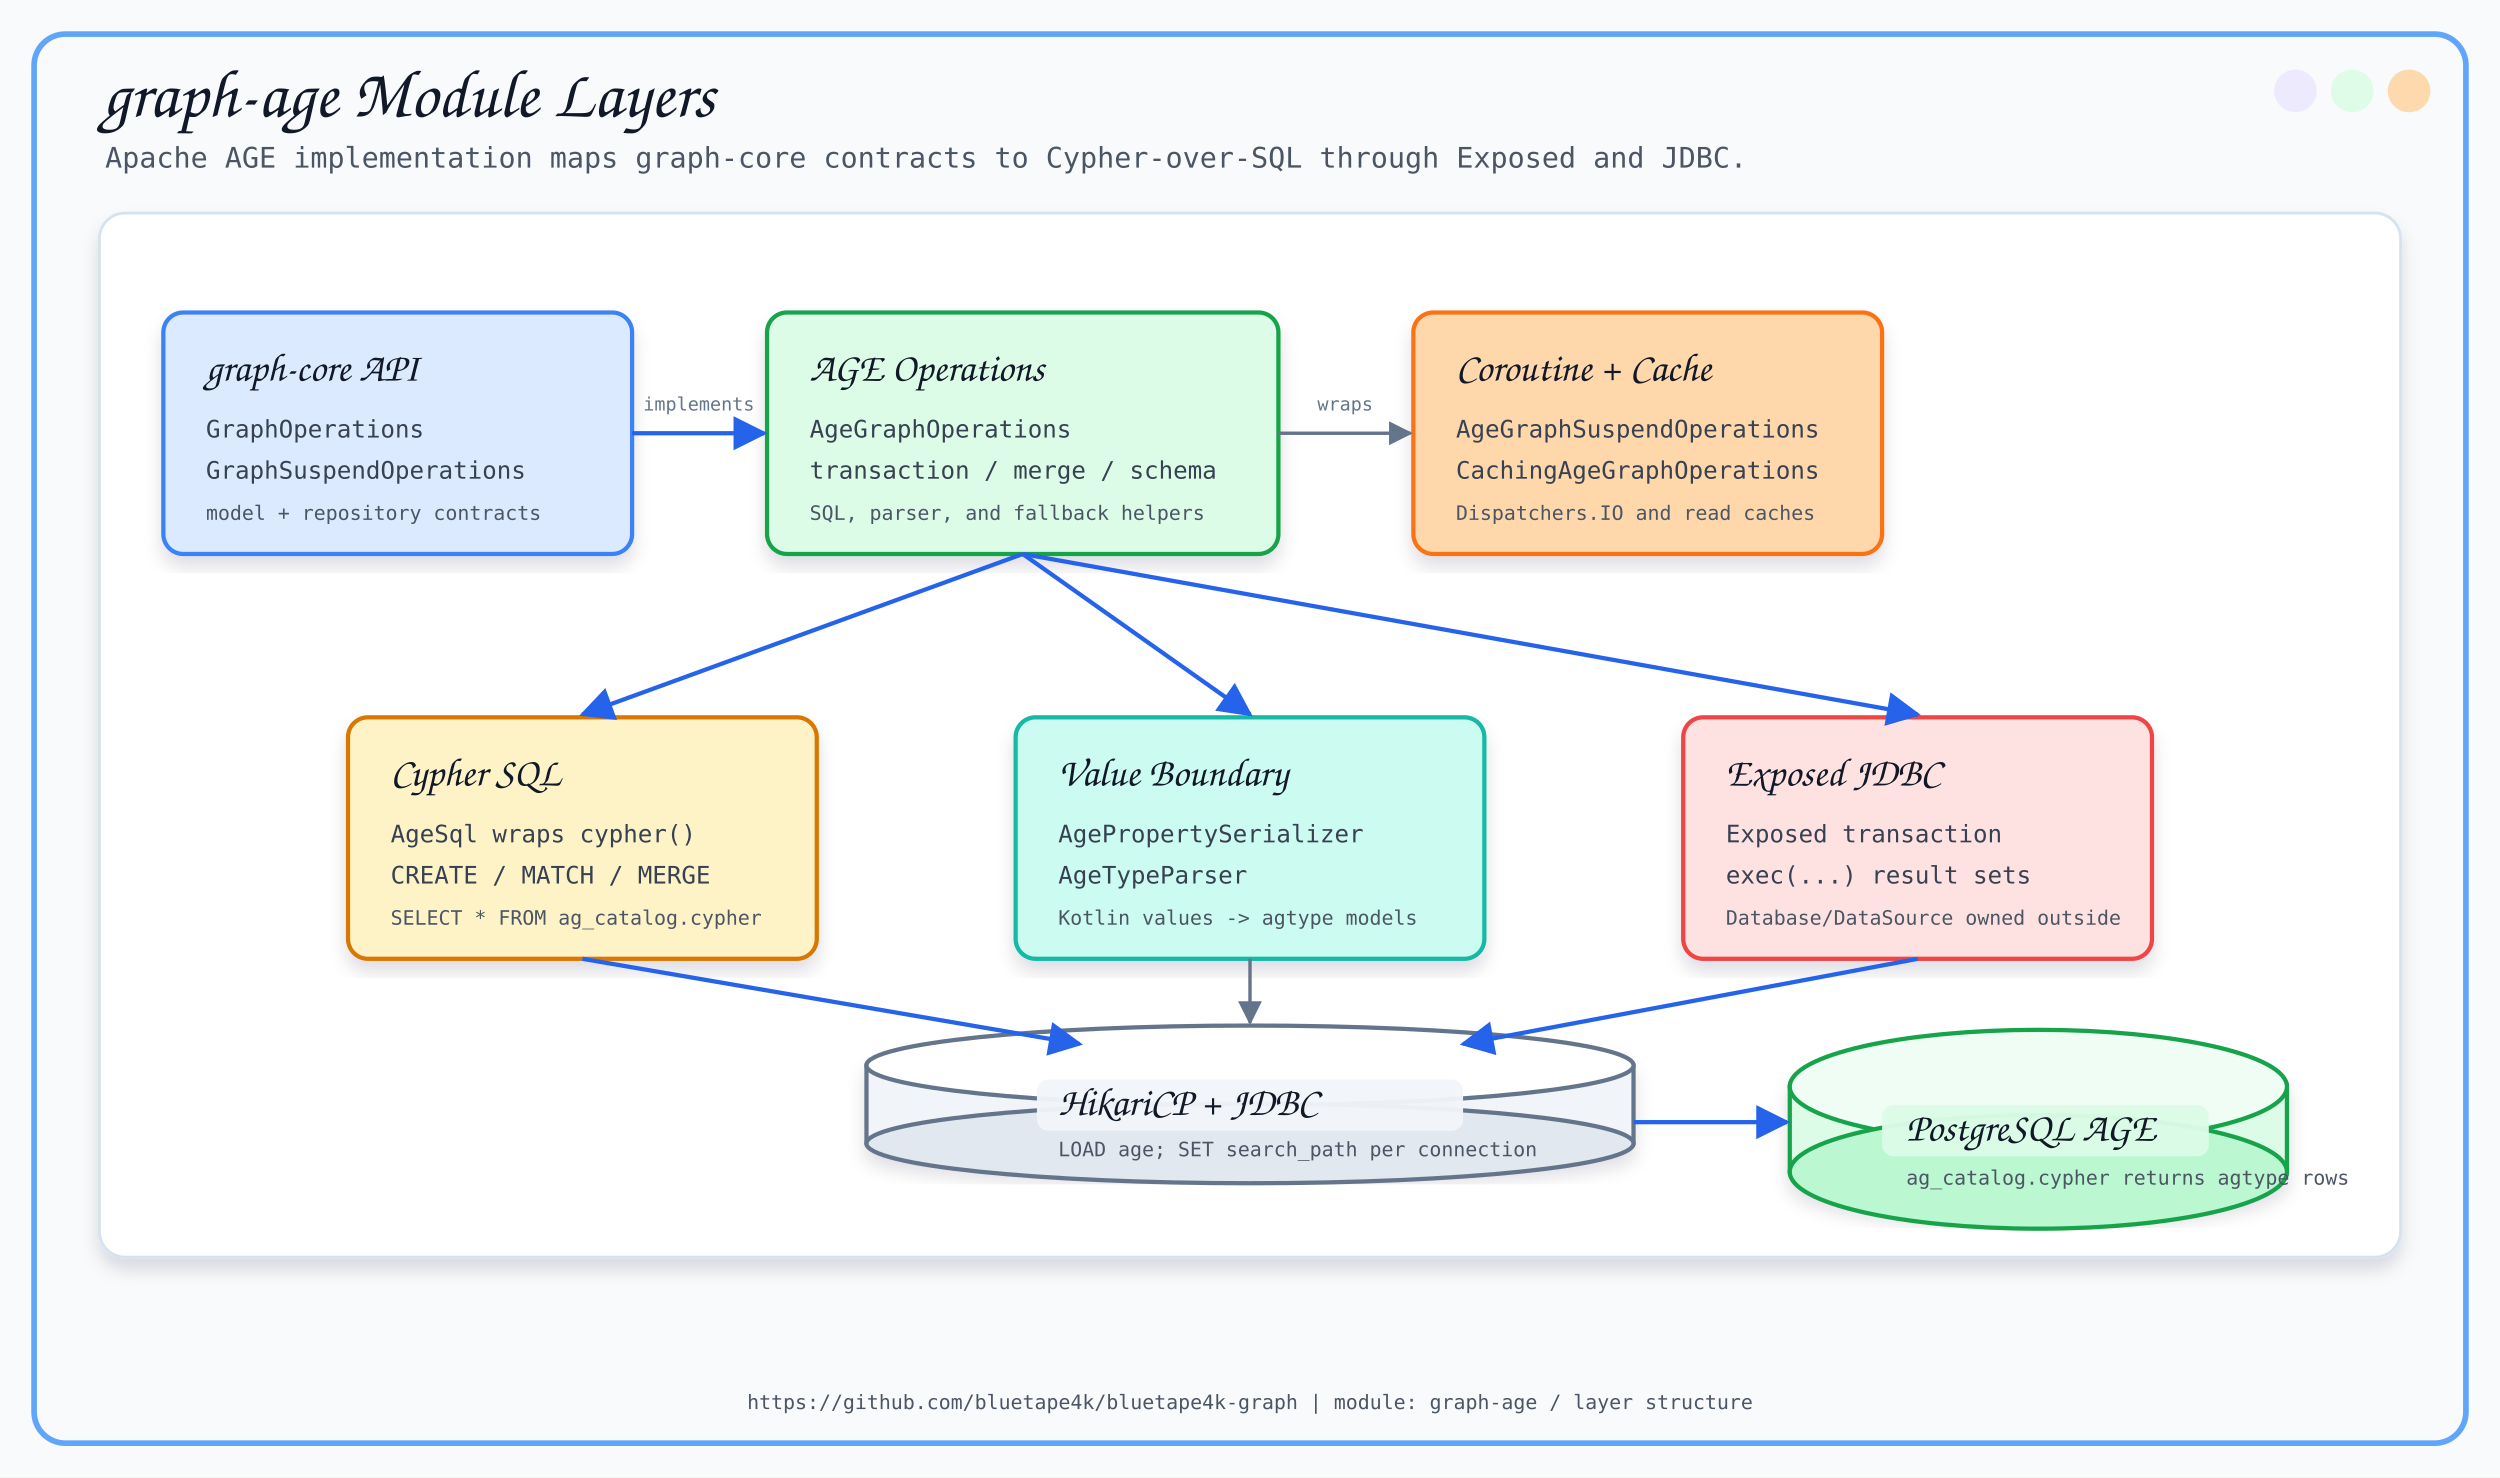
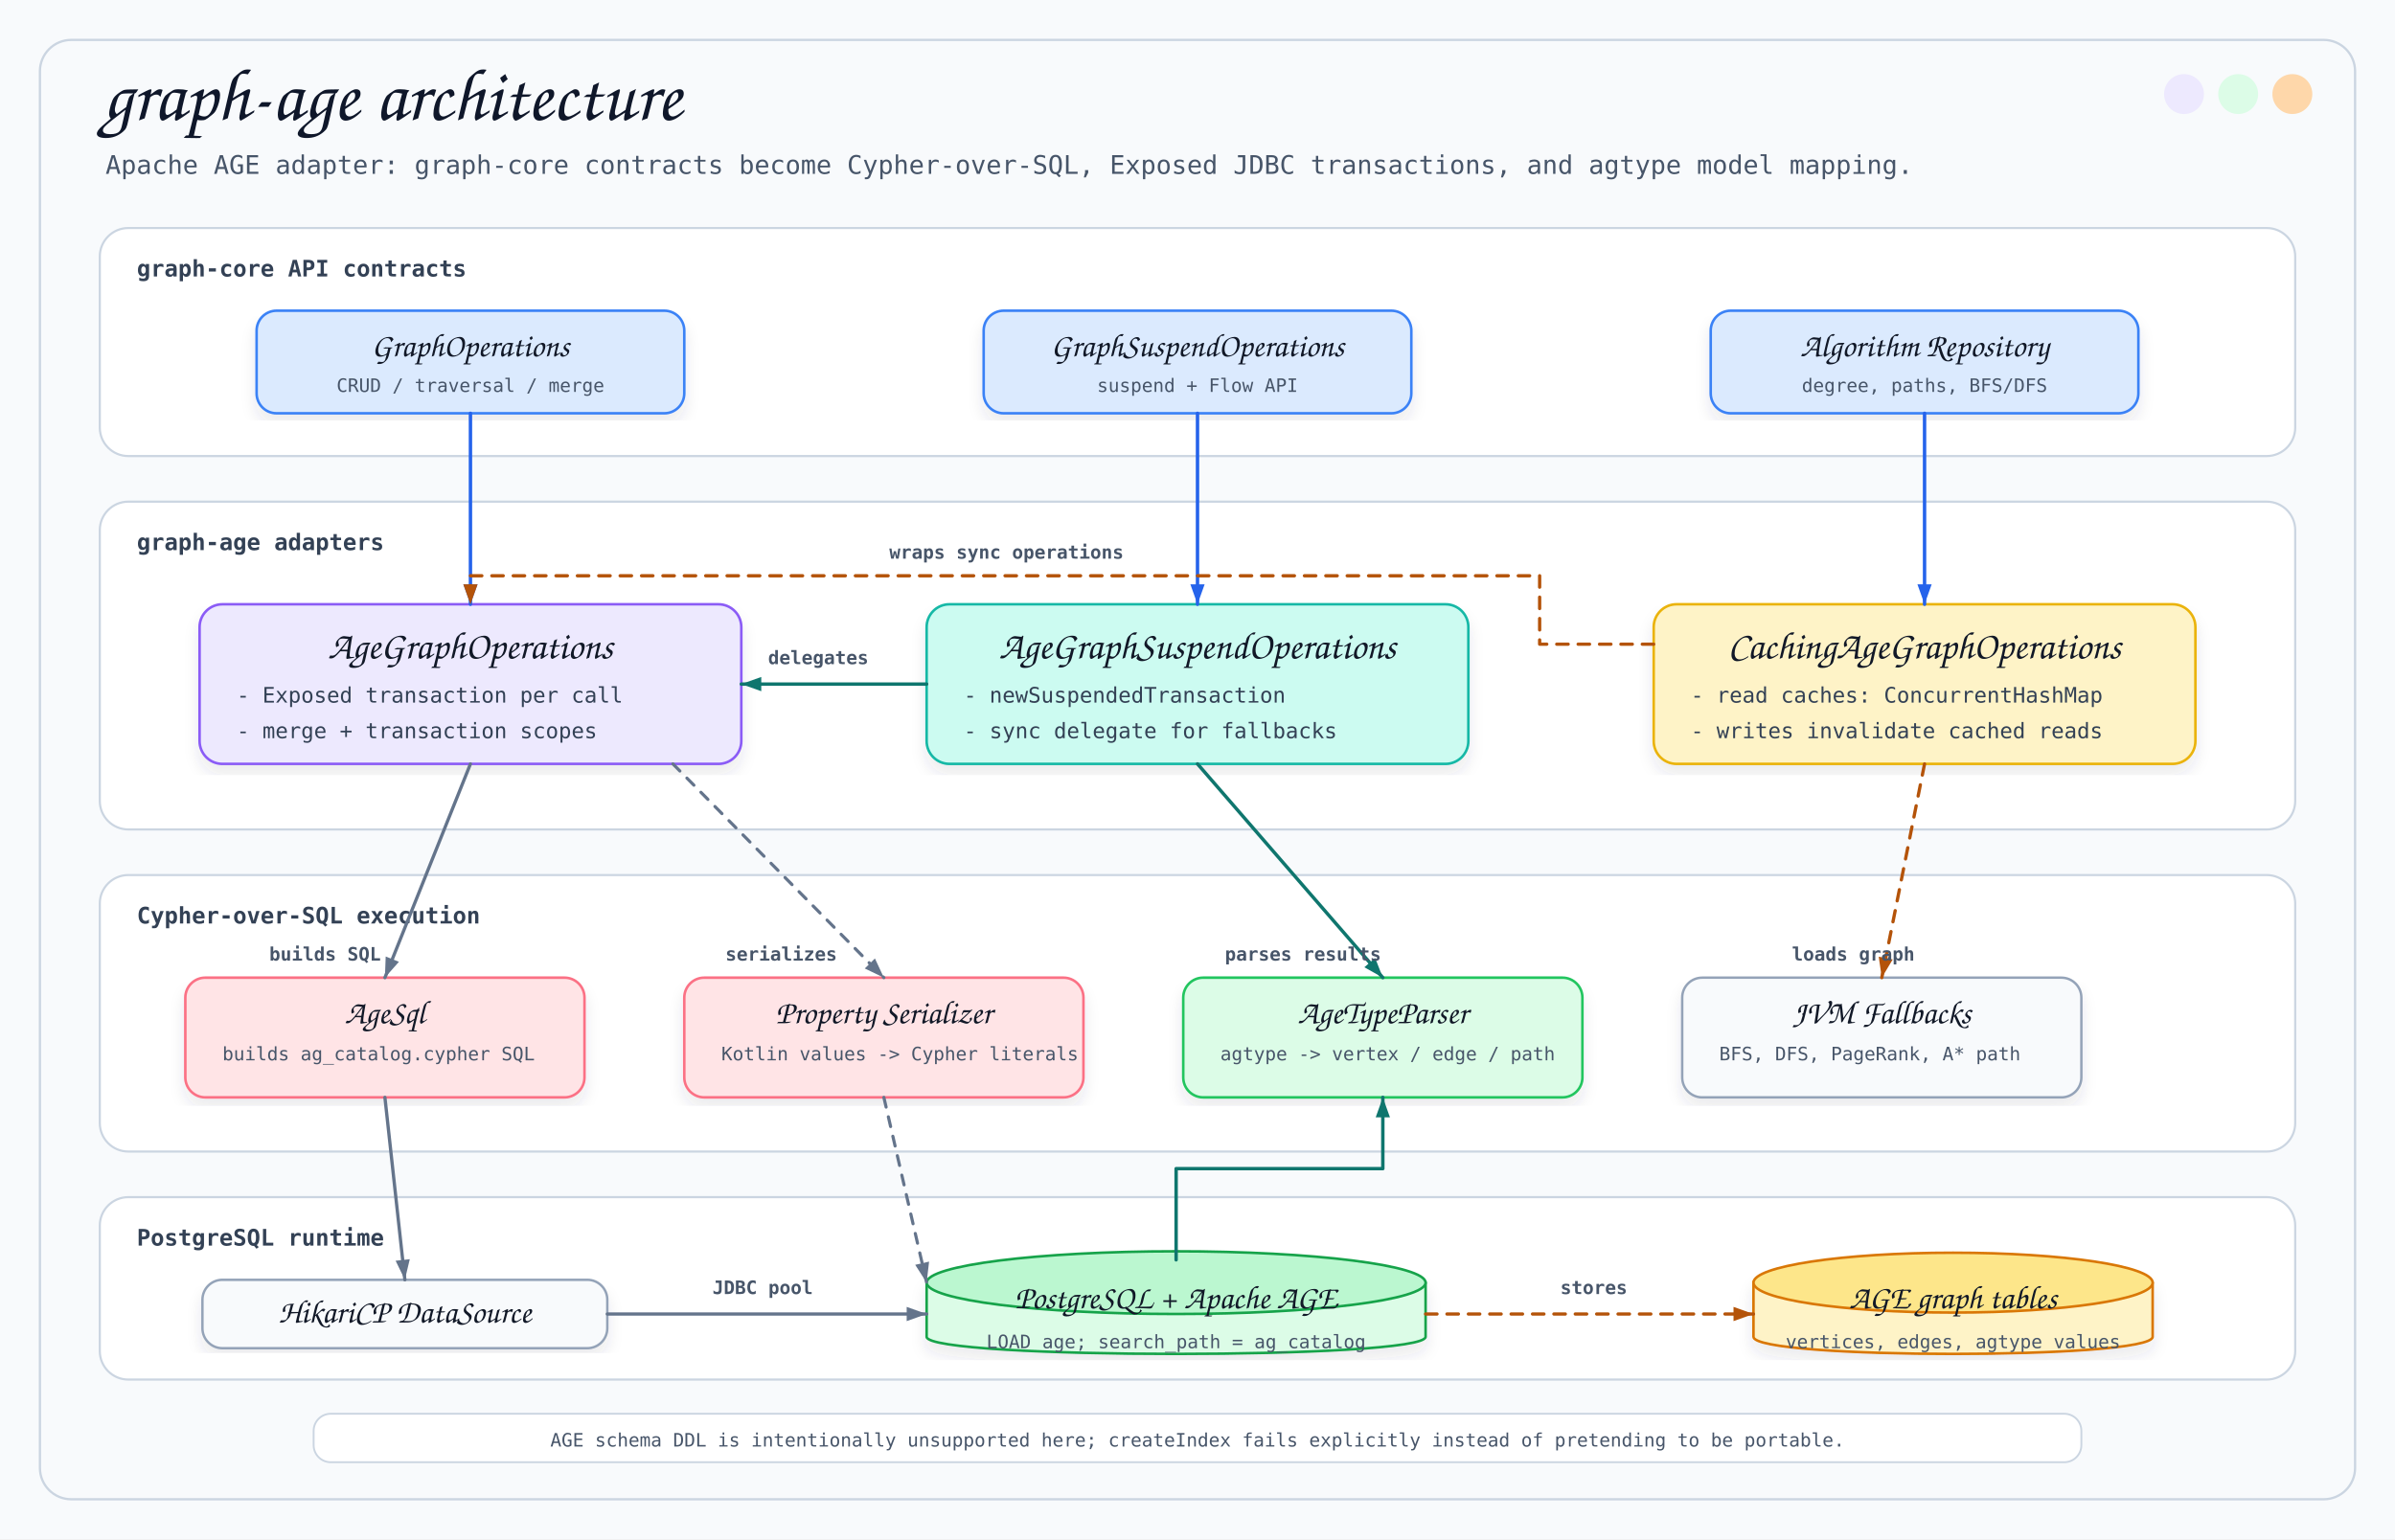
- <svg xmlns="http://www.w3.org/2000/svg" width="1760" height="1040" viewBox="0 0 1760 1040">
+ <svg xmlns="http://www.w3.org/2000/svg" width="1680" height="1080" viewBox="0 0 1680 1080" role="img" aria-labelledby="title desc">
  <defs>
-     <filter id="softShadow" x="-8%" y="-8%" width="116%" height="116%">
-       <feDropShadow dx="0" dy="8" stdDeviation="6" flood-color="#0F172A" flood-opacity="0.13" />
+     <filter id="shadow" x="-5%" y="-5%" width="110%" height="112%">
+       <feDropShadow dx="0" dy="7" stdDeviation="5" flood-color="#334155" flood-opacity="0.10" />
    </filter>
-     <marker id="arrowBlue" viewBox="0 0 10 10" refX="9" refY="5" markerWidth="8" markerHeight="8" orient="auto">
-       <path d="M 0 0 L 10 5 L 0 10 z" fill="#2563EB" />
+     <marker id="arrowSlate" viewBox="0 0 18 14" refX="16" refY="7" markerWidth="18" markerHeight="14" orient="auto" markerUnits="userSpaceOnUse">
+       <path d="M 2 2 L 16 7 L 2 12 Z" fill="#64748B" />
    </marker>
-     <marker id="arrowSlate" viewBox="0 0 10 10" refX="9" refY="5" markerWidth="7" markerHeight="7" orient="auto">
-       <path d="M 0 0 L 10 5 L 0 10 z" fill="#64748B" />
+     <marker id="arrowBlue" viewBox="0 0 18 14" refX="16" refY="7" markerWidth="18" markerHeight="14" orient="auto" markerUnits="userSpaceOnUse">
+       <path d="M 2 2 L 16 7 L 2 12 Z" fill="#2563EB" />
+     </marker>
+     <marker id="arrowTeal" viewBox="0 0 18 14" refX="16" refY="7" markerWidth="18" markerHeight="14" orient="auto" markerUnits="userSpaceOnUse">
+       <path d="M 2 2 L 16 7 L 2 12 Z" fill="#0F766E" />
+     </marker>
+     <marker id="arrowAmber" viewBox="0 0 18 14" refX="16" refY="7" markerWidth="18" markerHeight="14" orient="auto" markerUnits="userSpaceOnUse">
+       <path d="M 2 2 L 16 7 L 2 12 Z" fill="#B45309" />
    </marker>
  </defs>
  <style>
-     .title { font-family: 'Architects Daughter', cursive; font-size: 48px; fill: #111827; }
-     .subtitle { font-family: 'Comic Mono', monospace; font-size: 20px; fill: #4B5563; }
-     .section { font-family: 'Architects Daughter', cursive; font-size: 28px; fill: #111827; }
-     .small { font-family: 'Comic Mono', monospace; font-size: 17px; fill: #374151; }
-     .tiny { font-family: 'Comic Mono', monospace; font-size: 14px; fill: #4B5563; }
-     .micro { font-family: 'Comic Mono', monospace; font-size: 13px; fill: #64748B; }
-     .card { filter: url(#softShadow); }
-     .arrow { stroke: #2563EB; stroke-width: 3; fill: none; marker-end: url(#arrowBlue); }
-     .softArrow { stroke: #64748B; stroke-width: 2.4; fill: none; marker-end: url(#arrowSlate); }
+     .title { font-family: 'Architects Daughter', cursive; font-size: 52px; fill: #0F172A; }
+     .subtitle { font-family: 'Comic Mono', monospace; font-size: 18px; fill: #475569; }
+     .layerTitle { font-family: 'Comic Mono', monospace; font-size: 16px; font-weight: 700; fill: #334155; letter-spacing: 0; }
+     .cardTitle { font-family: 'Architects Daughter', cursive; font-size: 27px; fill: #111827; }
+     .cardTitleSmall { font-family: 'Architects Daughter', cursive; font-size: 23px; fill: #111827; }
+     .body { font-family: 'Comic Mono', monospace; font-size: 15px; fill: #334155; }
+     .small { font-family: 'Comic Mono', monospace; font-size: 13px; fill: #475569; }
+     .label { font-family: 'Comic Mono', monospace; font-size: 13px; font-weight: 700; fill: #475569; }
+     .layer { fill: #FFFFFF; stroke: #CBD5E1; stroke-width: 1.5; }
+     .card { filter: url(#shadow); }
+     .blue { fill: #DBEAFE; stroke: #3B82F6; stroke-width: 1.8; }
+     .violet { fill: #EDE9FE; stroke: #8B5CF6; stroke-width: 1.8; }
+     .teal { fill: #CCFBF1; stroke: #14B8A6; stroke-width: 1.8; }
+     .amber { fill: #FEF3C7; stroke: #EAB308; stroke-width: 1.8; }
+     .rose { fill: #FFE4E6; stroke: #FB7185; stroke-width: 1.8; }
+     .green { fill: #DCFCE7; stroke: #22C55E; stroke-width: 1.8; }
+     .gray { fill: #F8FAFC; stroke: #94A3B8; stroke-width: 1.7; }
+     .lineSlate { fill: none; stroke: #64748B; stroke-width: 2.3; stroke-linecap: round; stroke-linejoin: round; marker-end: url(#arrowSlate); }
+     .lineBlue { fill: none; stroke: #2563EB; stroke-width: 2.4; stroke-linecap: round; stroke-linejoin: round; marker-end: url(#arrowBlue); }
+     .lineTeal { fill: none; stroke: #0F766E; stroke-width: 2.4; stroke-linecap: round; stroke-linejoin: round; marker-end: url(#arrowTeal); }
+     .lineAmber { fill: none; stroke: #B45309; stroke-width: 2.3; stroke-dasharray: 8 7; stroke-linecap: round; stroke-linejoin: round; marker-end: url(#arrowAmber); }
+     .dashSlate { fill: none; stroke: #64748B; stroke-width: 2.2; stroke-dasharray: 7 7; stroke-linecap: round; stroke-linejoin: round; marker-end: url(#arrowSlate); }
  </style>
-   <rect x="0" y="0" width="1760" height="1040" fill="#F8FAFC" />
-   <rect x="24" y="24" width="1712" height="992" rx="22" fill="none" stroke="#60A5FA" stroke-width="4" />
-   <circle cx="1696" cy="64" r="15" fill="#FED7AA" opacity="0.95" />
-   <circle cx="1656" cy="64" r="15" fill="#DCFCE7" opacity="0.95" />
-   <circle cx="1616" cy="64" r="15" fill="#EDE9FE" opacity="0.95" />
-   <text x="72" y="82" class="title">graph-age Module Layers</text>
-   <text x="74" y="118" class="subtitle">Apache AGE implementation maps graph-core contracts to Cypher-over-SQL through Exposed and JDBC.</text>
-   <rect x="70" y="150" width="1620" height="735" rx="18" fill="#FFFFFF" stroke="#D6E2ED" stroke-width="2" filter="url(#softShadow)" />
-   <rect x="115" y="220" width="330" height="170" rx="14" fill="#DBEAFE" stroke="#3B82F6" stroke-width="3" class="card" />
-   <text x="145" y="268" class="section">graph-core API</text>
-   <text x="145" y="308" class="small">GraphOperations</text>
-   <text x="145" y="337" class="small">GraphSuspendOperations</text>
-   <text x="145" y="366" class="tiny">model + repository contracts</text>
-   <rect x="540" y="220" width="360" height="170" rx="14" fill="#DCFCE7" stroke="#16A34A" stroke-width="3" class="card" />
-   <text x="570" y="268" class="section">AGE Operations</text>
-   <text x="570" y="308" class="small">AgeGraphOperations</text>
-   <text x="570" y="337" class="small">transaction / merge / schema</text>
-   <text x="570" y="366" class="tiny">SQL, parser, and fallback helpers</text>
-   <rect x="995" y="220" width="330" height="170" rx="14" fill="#FED7AA" stroke="#F97316" stroke-width="3" class="card" />
-   <text x="1025" y="268" class="section">Coroutine + Cache</text>
-   <text x="1025" y="308" class="small">AgeGraphSuspendOperations</text>
-   <text x="1025" y="337" class="small">CachingAgeGraphOperations</text>
-   <text x="1025" y="366" class="tiny">Dispatchers.IO and read caches</text>
-   <rect x="245" y="505" width="330" height="170" rx="14" fill="#FEF3C7" stroke="#D97706" stroke-width="3" class="card" />
-   <text x="275" y="553" class="section">Cypher SQL</text>
-   <text x="275" y="593" class="small">AgeSql wraps cypher()</text>
-   <text x="275" y="622" class="small">CREATE / MATCH / MERGE</text>
-   <text x="275" y="651" class="tiny">SELECT * FROM ag_catalog.cypher</text>
-   <rect x="715" y="505" width="330" height="170" rx="14" fill="#CCFBF1" stroke="#14B8A6" stroke-width="3" class="card" />
-   <text x="745" y="553" class="section">Value Boundary</text>
-   <text x="745" y="593" class="small">AgePropertySerializer</text>
-   <text x="745" y="622" class="small">AgeTypeParser</text>
-   <text x="745" y="651" class="tiny">Kotlin values -&gt; agtype models</text>
-   <rect x="1185" y="505" width="330" height="170" rx="14" fill="#FEE2E2" stroke="#EF4444" stroke-width="3" class="card" />
-   <text x="1215" y="553" class="section">Exposed JDBC</text>
-   <text x="1215" y="593" class="small">Exposed transaction</text>
-   <text x="1215" y="622" class="small">exec(...) result sets</text>
-   <text x="1215" y="651" class="tiny">Database/DataSource owned outside</text>
-   <path d="M 610 750            C 610 722, 1150 722, 1150 750            L 1150 805            C 1150 833, 610 833, 610 805            Z" fill="#F1F5F9" stroke="#64748B" stroke-width="3" filter="url(#softShadow)" />
-   <ellipse cx="880" cy="750" rx="270" ry="28" fill="#FFFFFF" stroke="#64748B" stroke-width="3" />
-   <ellipse cx="880" cy="805" rx="270" ry="28" fill="#E2E8F0" stroke="#64748B" stroke-width="3" />
-   <rect x="730" y="760" width="300" height="36" rx="8" fill="#F1F5F9" opacity="0.96" />
-   <text x="745" y="785" class="section">HikariCP + JDBC</text>
-   <text x="745" y="814" class="tiny">LOAD age; SET search_path per connection</text>
-   <path d="M 1260 765            C 1260 725, 1610 725, 1610 765            L 1610 825            C 1610 865, 1260 865, 1260 825            Z" fill="#DCFCE7" stroke="#16A34A" stroke-width="3" filter="url(#softShadow)" />
-   <ellipse cx="1435" cy="765" rx="175" ry="40" fill="#F0FDF4" stroke="#16A34A" stroke-width="3" />
-   <ellipse cx="1435" cy="825" rx="175" ry="40" fill="#BBF7D0" stroke="#16A34A" stroke-width="3" />
-   <rect x="1325" y="778" width="230" height="36" rx="8" fill="#DCFCE7" opacity="0.96" />
-   <text x="1342" y="803" class="section">PostgreSQL AGE</text>
-   <text x="1342" y="834" class="tiny">ag_catalog.cypher returns agtype rows</text>
-   <text x="880" y="992" text-anchor="middle" class="tiny">https://github.com/bluetape4k/bluetape4k-graph | module: graph-age / layer structure</text>
-   <path d="M 445 305 L 538 305" class="arrow" />
-   <text x="492" y="289" text-anchor="middle" class="micro">implements</text>
-   <path d="M 900 305 L 993 305" class="softArrow" />
-   <text x="947" y="289" text-anchor="middle" class="micro">wraps</text>
-   <path d="M 720 390 L 410 503" class="arrow" />
-   <path d="M 720 390 L 880 503" class="arrow" />
-   <path d="M 720 390 L 1350 503" class="arrow" />
-   <path d="M 410 675 L 760 735" class="arrow" />
-   <path d="M 880 675 L 880 720" class="softArrow" />
-   <path d="M 1350 675 L 1030 735" class="arrow" />
-   <path d="M 1150 790 L 1258 790" class="arrow" />
+   <rect width="1680" height="1080" fill="#F8FAFC" />
+   <rect x="28" y="28" width="1624" height="1024" rx="22" fill="none" stroke="#CBD5E1" stroke-width="1.6" />
+   <circle cx="1608" cy="66" r="14" fill="#FED7AA" />
+   <circle cx="1570" cy="66" r="14" fill="#DCFCE7" />
+   <circle cx="1532" cy="66" r="14" fill="#EDE9FE" />
+   <text x="72" y="84" class="title">graph-age architecture</text>
+   <text x="74" y="122" class="subtitle">Apache AGE adapter: graph-core contracts become Cypher-over-SQL, Exposed JDBC transactions, and agtype model mapping.</text>
+   <rect x="70" y="160" width="1540" height="160" rx="20" class="layer" />
+   <text x="96" y="194" class="layerTitle">graph-core API contracts</text>
+   <rect x="180" y="218" width="300" height="72" rx="14" class="blue card" />
+   <text x="330" y="250" text-anchor="middle" class="cardTitleSmall">GraphOperations</text>
+   <text x="330" y="275" text-anchor="middle" class="small">CRUD / traversal / merge</text>
+   <rect x="690" y="218" width="300" height="72" rx="14" class="blue card" />
+   <text x="840" y="250" text-anchor="middle" class="cardTitleSmall">GraphSuspendOperations</text>
+   <text x="840" y="275" text-anchor="middle" class="small">suspend + Flow API</text>
+   <rect x="1200" y="218" width="300" height="72" rx="14" class="blue card" />
+   <text x="1350" y="250" text-anchor="middle" class="cardTitleSmall">Algorithm Repository</text>
+   <text x="1350" y="275" text-anchor="middle" class="small">degree, paths, BFS/DFS</text>
+   <rect x="70" y="352" width="1540" height="230" rx="20" class="layer" />
+   <text x="96" y="386" class="layerTitle">graph-age adapters</text>
+   <rect x="140" y="424" width="380" height="112" rx="16" class="violet card" />
+   <text x="330" y="462" text-anchor="middle" class="cardTitle">AgeGraphOperations</text>
+   <text x="166" y="493" class="body">- Exposed transaction per call</text>
+   <text x="166" y="518" class="body">- merge + transaction scopes</text>
+   <rect x="650" y="424" width="380" height="112" rx="16" class="teal card" />
+   <text x="840" y="462" text-anchor="middle" class="cardTitle">AgeGraphSuspendOperations</text>
+   <text x="676" y="493" class="body">- newSuspendedTransaction</text>
+   <text x="676" y="518" class="body">- sync delegate for fallbacks</text>
+   <rect x="1160" y="424" width="380" height="112" rx="16" class="amber card" />
+   <text x="1350" y="462" text-anchor="middle" class="cardTitle">CachingAgeGraphOperations</text>
+   <text x="1186" y="493" class="body">- read caches: ConcurrentHashMap</text>
+   <text x="1186" y="518" class="body">- writes invalidate cached reads</text>
+   <rect x="70" y="614" width="1540" height="194" rx="20" class="layer" />
+   <text x="96" y="648" class="layerTitle">Cypher-over-SQL execution</text>
+   <rect x="130" y="686" width="280" height="84" rx="14" class="rose card" />
+   <text x="270" y="718" text-anchor="middle" class="cardTitleSmall">AgeSql</text>
+   <text x="156" y="744" class="small">builds ag_catalog.cypher SQL</text>
+   <rect x="480" y="686" width="280" height="84" rx="14" class="rose card" />
+   <text x="620" y="718" text-anchor="middle" class="cardTitleSmall">Property Serializer</text>
+   <text x="506" y="744" class="small">Kotlin values -&gt; Cypher literals</text>
+   <rect x="830" y="686" width="280" height="84" rx="14" class="green card" />
+   <text x="970" y="718" text-anchor="middle" class="cardTitleSmall">AgeTypeParser</text>
+   <text x="856" y="744" class="small">agtype -&gt; vertex / edge / path</text>
+   <rect x="1180" y="686" width="280" height="84" rx="14" class="gray card" />
+   <text x="1320" y="718" text-anchor="middle" class="cardTitleSmall">JVM Fallbacks</text>
+   <text x="1206" y="744" class="small">BFS, DFS, PageRank, A* path</text>
+   <rect x="70" y="840" width="1540" height="128" rx="20" class="layer" />
+   <text x="96" y="874" class="layerTitle">PostgreSQL runtime</text>
+   <rect x="142" y="898" width="284" height="48" rx="14" class="gray card" />
+   <text x="284" y="928" text-anchor="middle" class="cardTitleSmall">HikariCP DataSource</text>
+   <path d="M 650 900            C 650 884, 1000 884, 1000 900            L 1000 938            C 1000 954, 650 954, 650 938 Z" fill="#DCFCE7" stroke="#16A34A" stroke-width="1.8" class="card" />
+   <ellipse cx="825" cy="900" rx="175" ry="22" fill="#BBF7D0" stroke="#16A34A" stroke-width="1.8" />
+   <text x="825" y="918" text-anchor="middle" class="cardTitleSmall">PostgreSQL + Apache AGE</text>
+   <text x="825" y="946" text-anchor="middle" class="small">LOAD age; search_path = ag_catalog</text>
+   <path d="M 1230 900            C 1230 884, 1510 884, 1510 900            L 1510 938            C 1510 954, 1230 954, 1230 938 Z" fill="#FEF3C7" stroke="#D97706" stroke-width="1.8" class="card" />
+   <ellipse cx="1370" cy="900" rx="140" ry="21" fill="#FDE68A" stroke="#D97706" stroke-width="1.8" />
+   <text x="1370" y="918" text-anchor="middle" class="cardTitleSmall">AGE graph tables</text>
+   <text x="1370" y="946" text-anchor="middle" class="small">vertices, edges, agtype values</text>
+   <path d="M 330 290 L 330 424" class="lineBlue" />
+   <path d="M 840 290 L 840 424" class="lineBlue" />
+   <path d="M 1350 290 L 1350 424" class="lineBlue" />
+   <path d="M 650 480 L 520 480" class="lineTeal" />
+   <path d="M 1160 452 L 1080 452 L 1080 404 L 330 404 L 330 424" class="lineAmber" />
+   <path d="M 330 536 L 270 686" class="lineSlate" />
+   <path d="M 472 536 L 620 686" class="dashSlate" />
+   <path d="M 840 536 L 970 686" class="lineTeal" />
+   <path d="M 1350 536 L 1320 686" class="lineAmber" />
+   <path d="M 270 770 L 284 898" class="lineSlate" />
+   <path d="M 620 770 L 650 900" class="dashSlate" />
+   <path d="M 825 884 L 825 820 L 970 820 L 970 770" class="lineTeal" />
+   <path d="M 426 922 L 650 922" class="lineSlate" />
+   <path d="M 1000 922 L 1230 922" class="lineAmber" />
+   <text x="574" y="466" text-anchor="middle" class="label">delegates</text>
+   <text x="706" y="392" text-anchor="middle" class="label">wraps sync operations</text>
+   <text x="228" y="674" text-anchor="middle" class="label">builds SQL</text>
+   <text x="548" y="674" text-anchor="middle" class="label">serializes</text>
+   <text x="914" y="674" text-anchor="middle" class="label">parses results</text>
+   <text x="1300" y="674" text-anchor="middle" class="label">loads graph</text>
+   <text x="535" y="908" text-anchor="middle" class="label">JDBC pool</text>
+   <text x="1118" y="908" text-anchor="middle" class="label">stores</text>
+   <rect x="220" y="992" width="1240" height="34" rx="12" fill="#FFFFFF" stroke="#CBD5E1" stroke-width="1.3" />
+   <text x="840" y="1015" text-anchor="middle" class="small">AGE schema DDL is intentionally unsupported here; createIndex fails explicitly instead of pretending to be portable.</text>
</svg>
